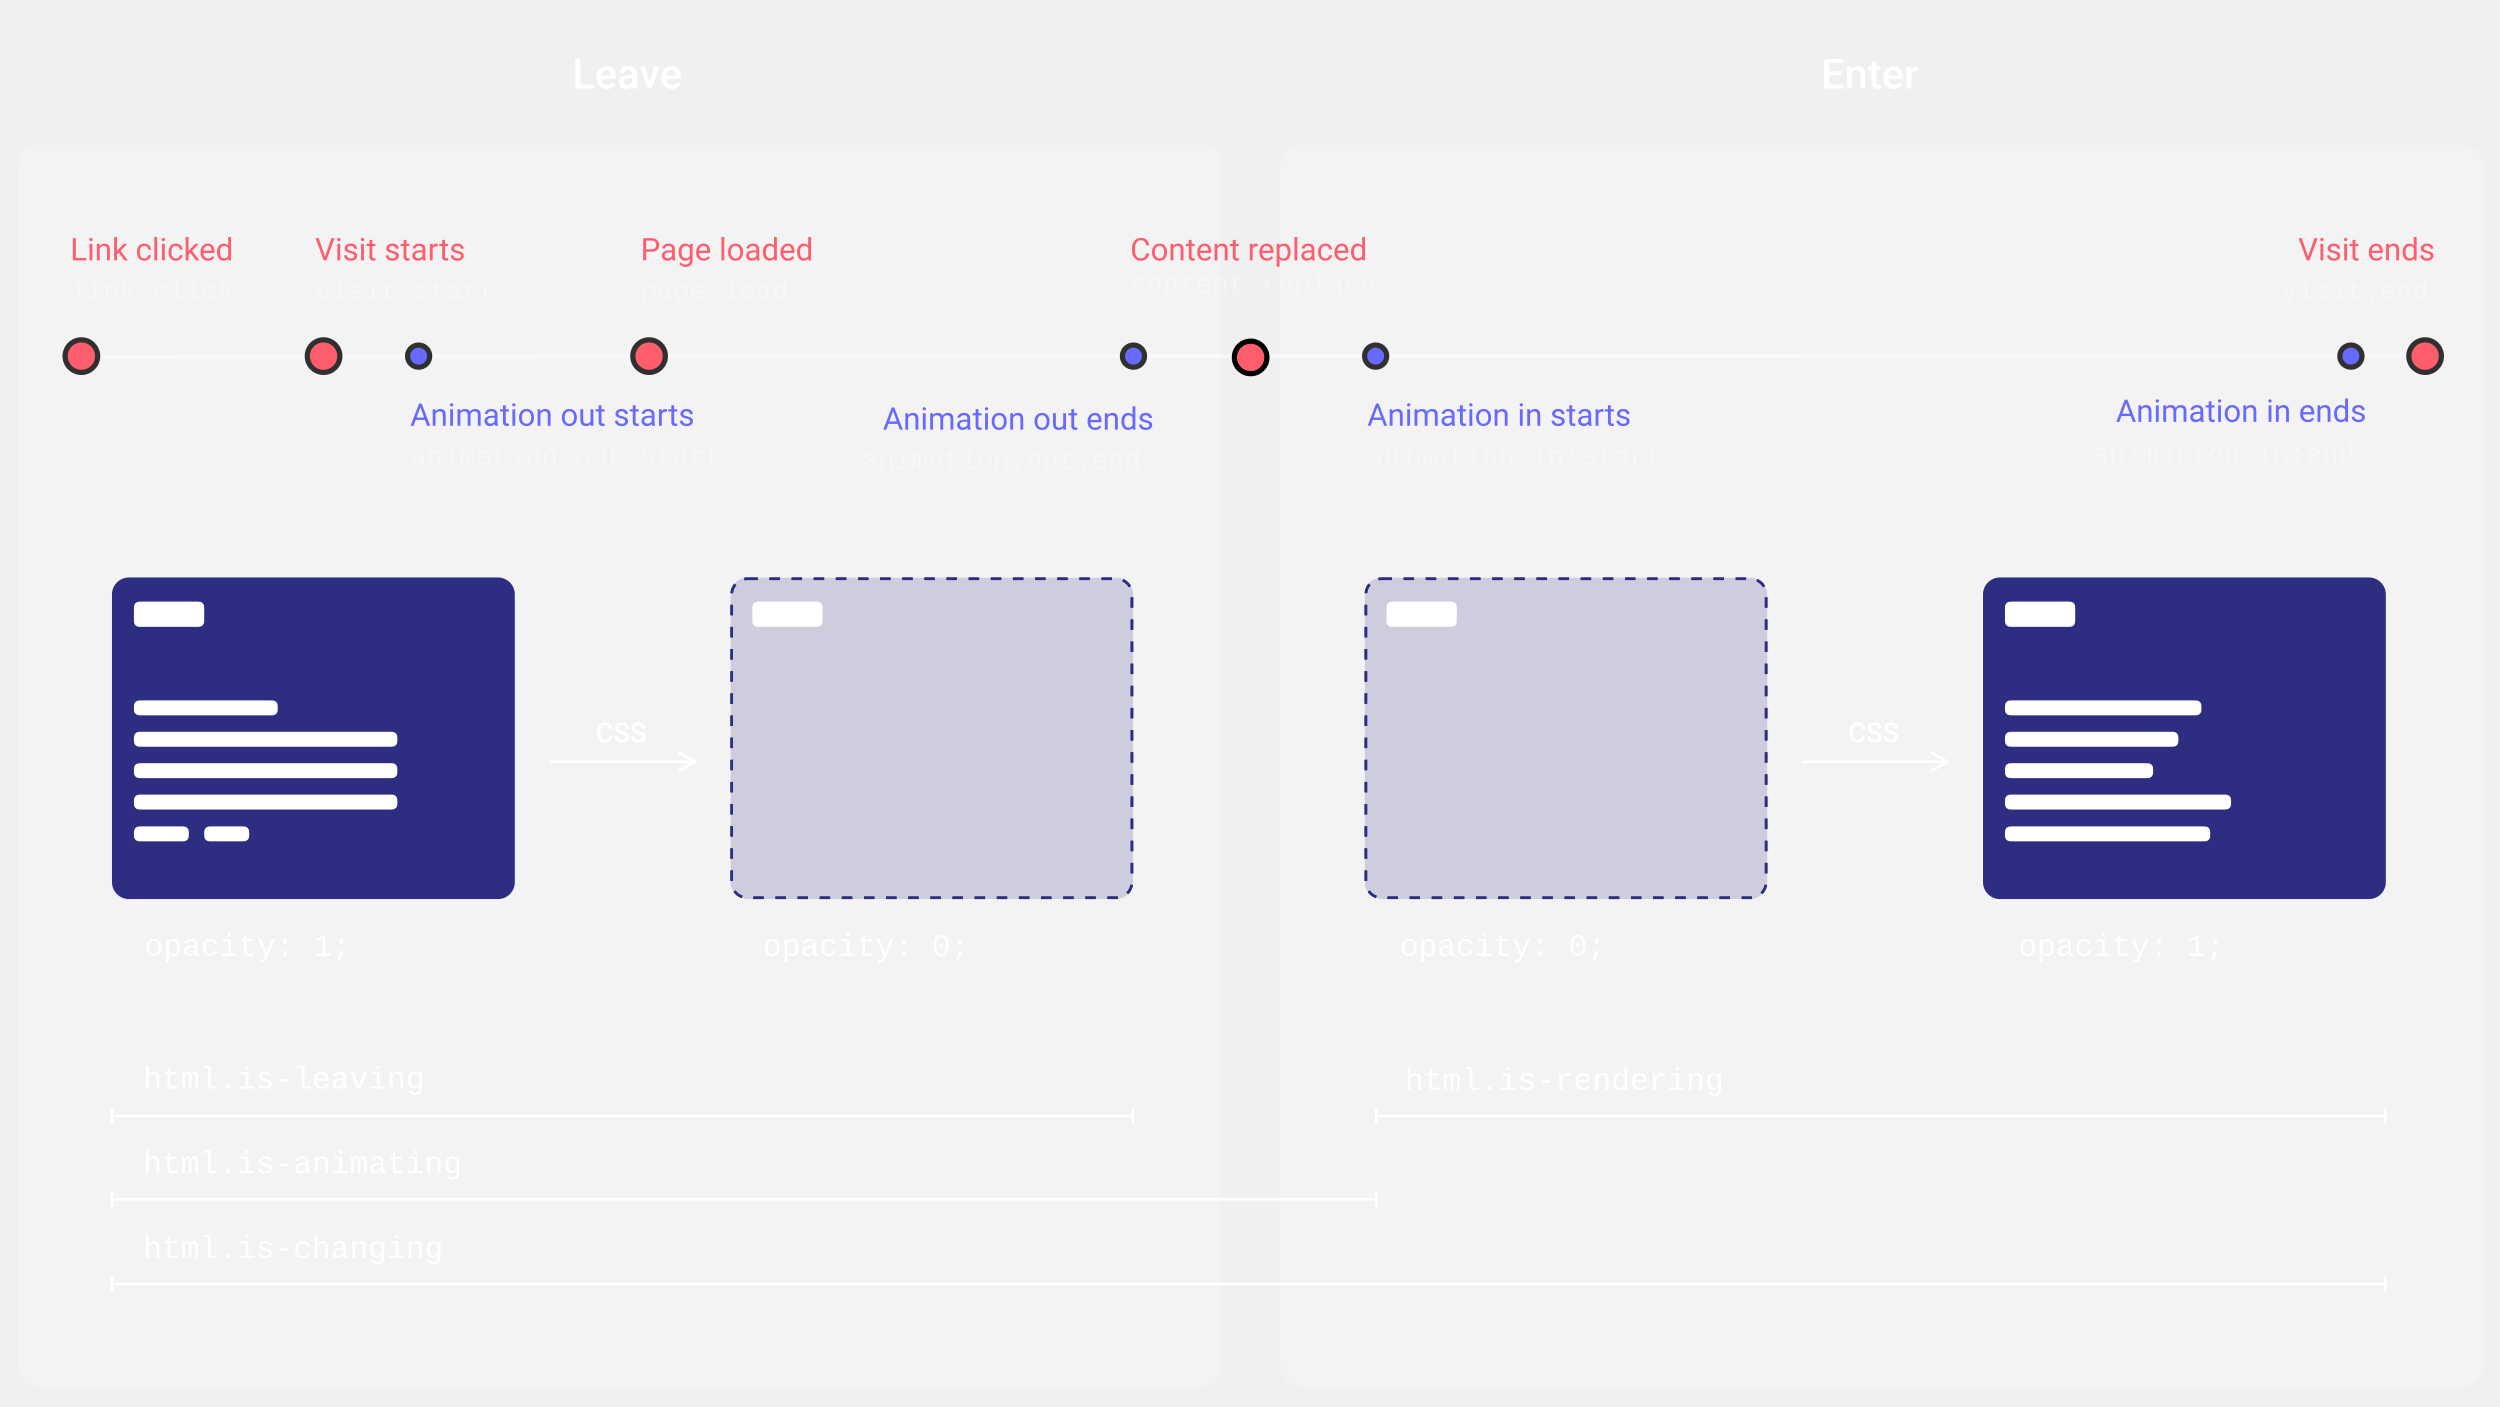
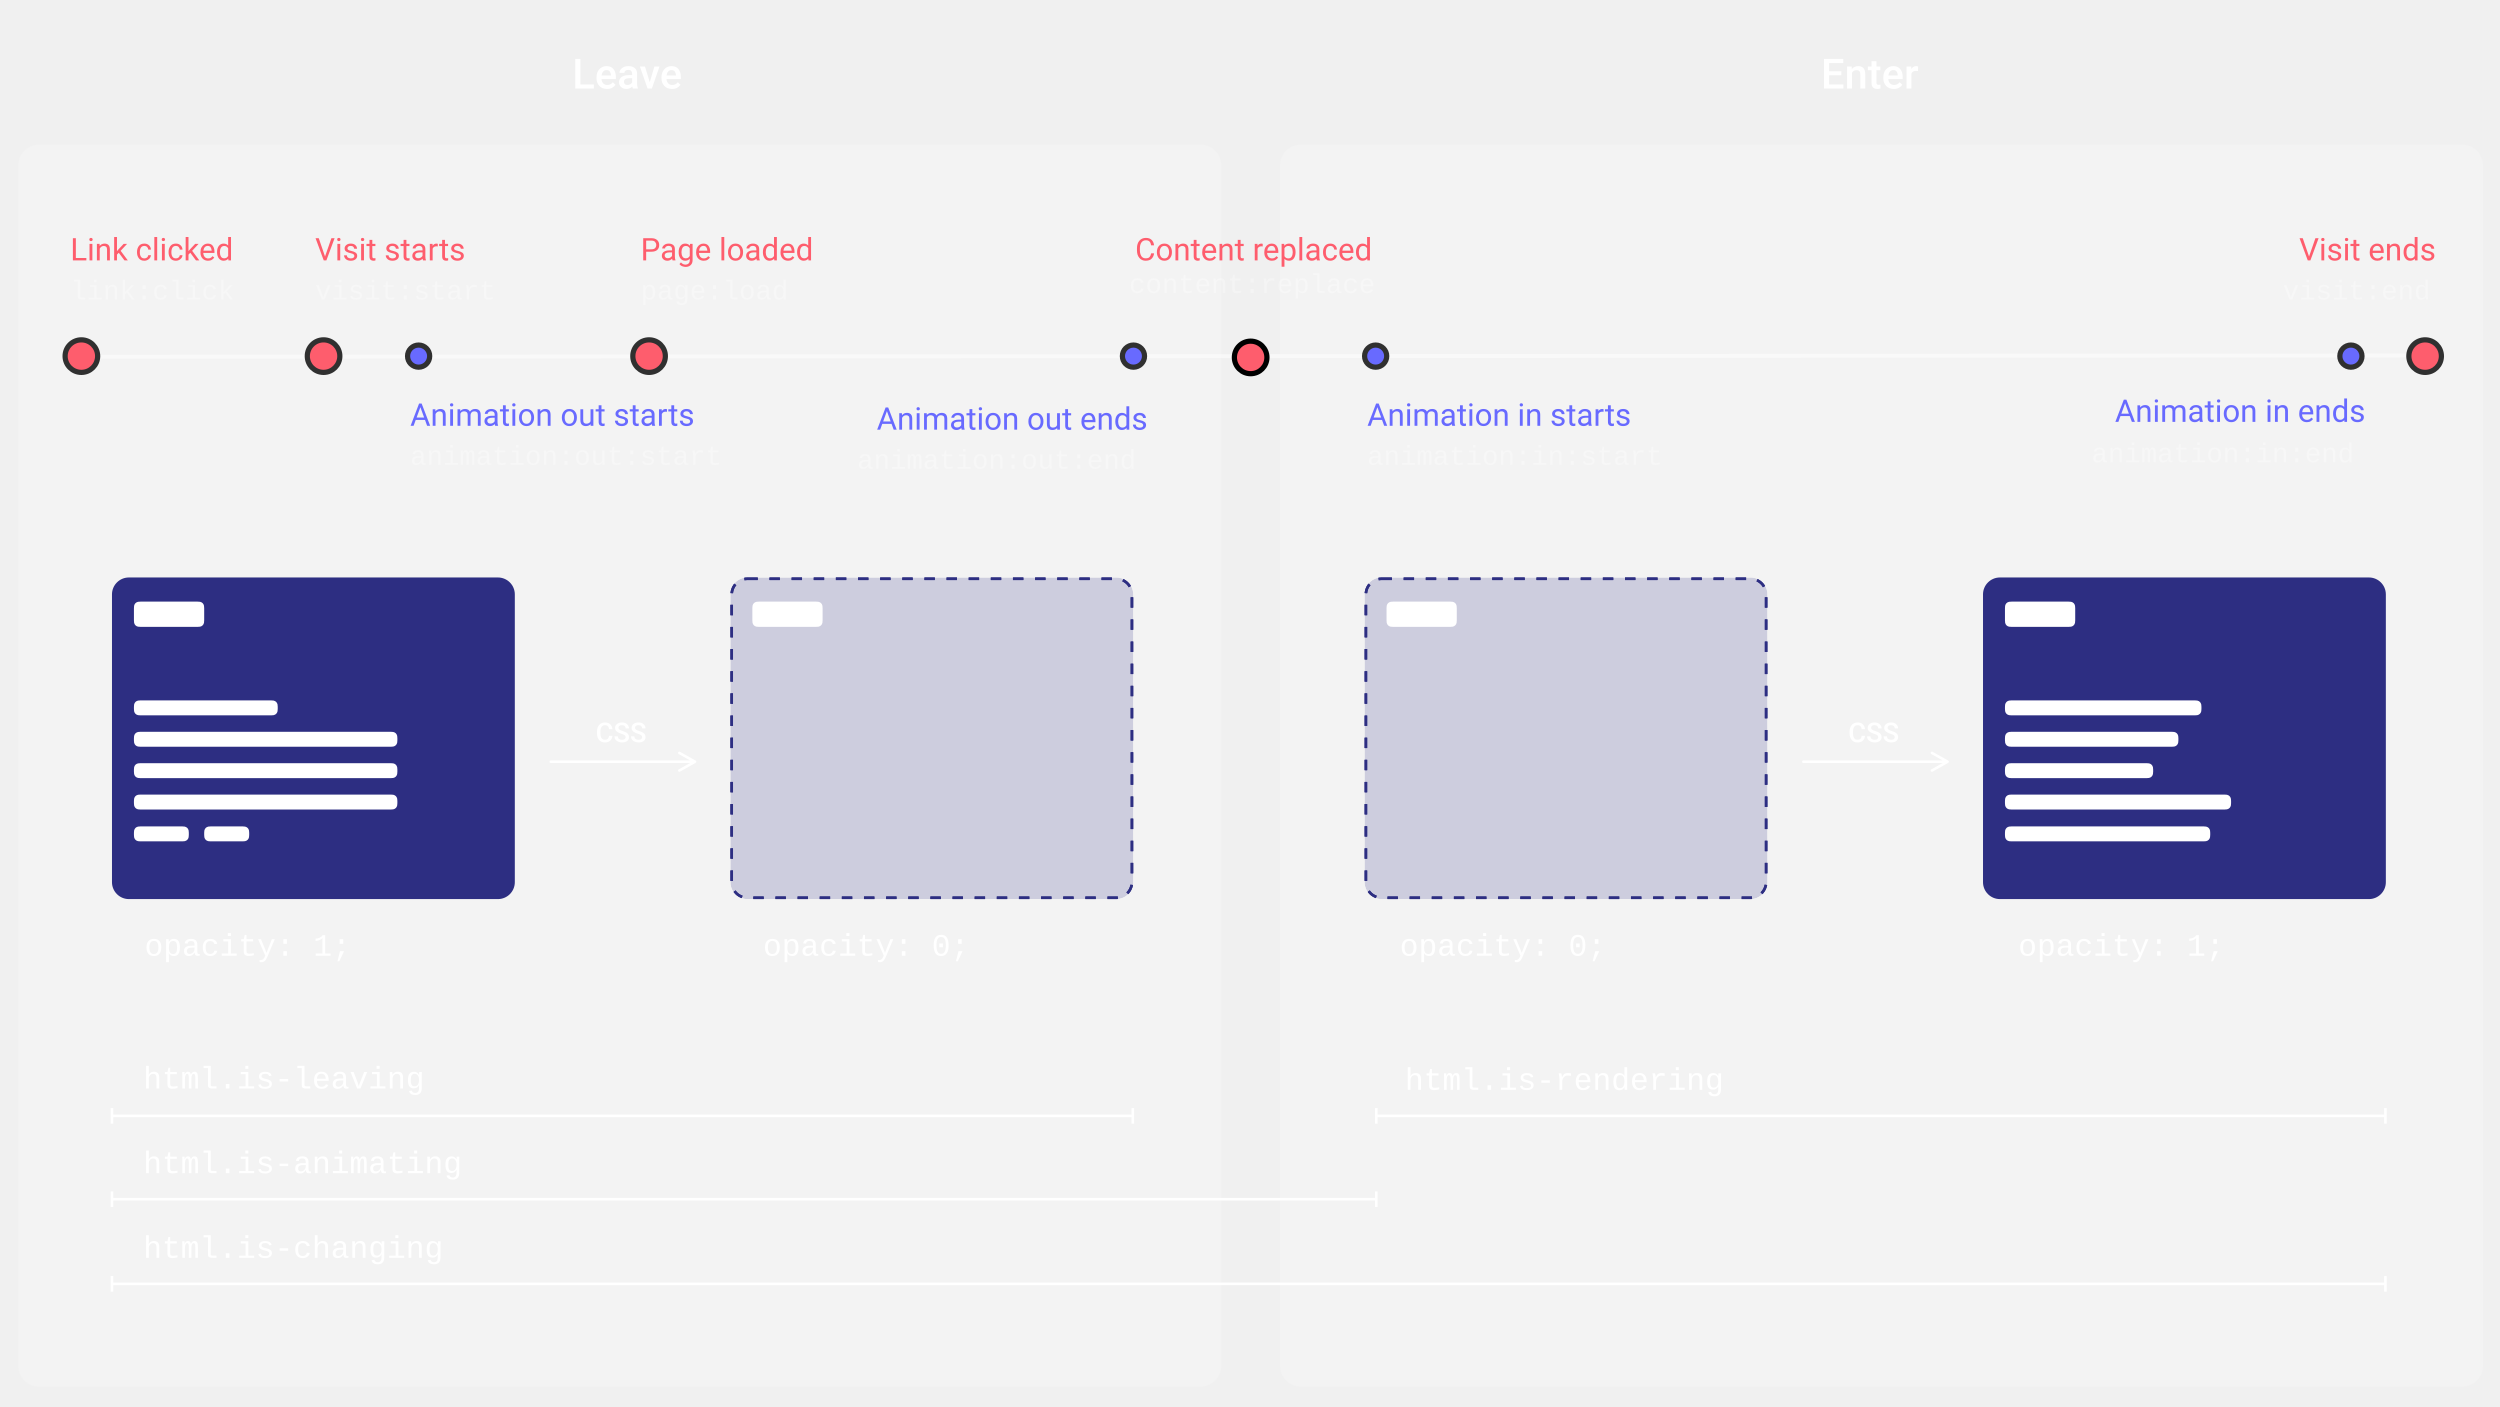
<svg xmlns="http://www.w3.org/2000/svg" xmlns:xlink="http://www.w3.org/1999/xlink" width="1920px" height="1080px" viewBox="0 0 1920 1080" version="1.1">
  <defs>
    <rect id="path-1" x="0" y="0" width="309.382" height="247" rx="13" />
    <mask id="mask-2" maskContentUnits="userSpaceOnUse" maskUnits="objectBoundingBox" x="0" y="0" width="309.382" height="247" fill="white">
      <use xlink:href="#path-1" />
    </mask>
    <rect id="path-3" x="0" y="0" width="309.382" height="247" rx="13" />
    <mask id="mask-4" maskContentUnits="userSpaceOnUse" maskUnits="objectBoundingBox" x="0" y="0" width="309.382" height="247" fill="white">
      <use xlink:href="#path-3" />
    </mask>
    <rect id="path-5" x="0" y="0" width="309.382" height="247" rx="13" />
    <mask id="mask-6" maskContentUnits="userSpaceOnUse" maskUnits="objectBoundingBox" x="0" y="0" width="309.382" height="247" fill="white">
      <use xlink:href="#path-5" />
    </mask>
    <rect id="path-7" x="0" y="0" width="309.382" height="247" rx="13" />
    <mask id="mask-8" maskContentUnits="userSpaceOnUse" maskUnits="objectBoundingBox" x="0" y="0" width="309.382" height="247" fill="white">
      <use xlink:href="#path-7" />
    </mask>
  </defs>
-   <g id="lifecycle-v3-dark" stroke="none" stroke-width="1" fill="none" fill-rule="evenodd">
+   <g id="lifecycle-v4-dark" stroke="none" stroke-width="1" fill="none" fill-rule="evenodd">
    <rect id="Background" fill-opacity="0.17" fill="#FFFFFF" x="983" y="111" width="924" height="954" rx="16" />
    <rect id="Background-Copy" fill-opacity="0.17" fill="#FFFFFF" x="14" y="111" width="924" height="954" rx="16" />
    <text id="Leave" font-family="system-ui, -apple-system, BlinkMacSystemFont, 'Segoe UI', 'Roboto', 'Oxygen', 'Ubuntu', 'Cantarell', 'Fira Sans', 'Droid Sans', 'Helvetica Neue', Arial, sans-serif" font-size="32" font-weight="500" fill="#FFFFFF">
      <tspan x="439.476" y="68">Leave</tspan>
    </text>
    <g id="Group" transform="translate(50, 177)">
      <text id="visit:start" font-family="ui-monospace, Menlo, Monaco, 'Cascadia Mono', 'Segoe UI Mono', 'Roboto Mono', 'Oxygen Mono', 'Ubuntu Monospace', 'Source Code Pro', 'Fira Mono', 'Droid Sans Mono', 'Courier New', monospace" font-size="21" font-weight="400" fill="#FFFFFF" fill-opacity="0.3">
        <tspan x="192" y="53">visit:start</tspan>
      </text>
      <text id="page:load" font-family="ui-monospace, Menlo, Monaco, 'Cascadia Mono', 'Segoe UI Mono', 'Roboto Mono', 'Oxygen Mono', 'Ubuntu Monospace', 'Source Code Pro', 'Fira Mono', 'Droid Sans Mono', 'Courier New', monospace" font-size="21" font-weight="400" fill="#FFFFFF" fill-opacity="0.3">
        <tspan x="442" y="53">page:load</tspan>
      </text>
      <text id="visit:end" font-family="ui-monospace, Menlo, Monaco, 'Cascadia Mono', 'Segoe UI Mono', 'Roboto Mono', 'Oxygen Mono', 'Ubuntu Monospace', 'Source Code Pro', 'Fira Mono', 'Droid Sans Mono', 'Courier New', monospace" font-size="21" font-weight="400" fill="#FFFFFF" fill-opacity="0.3">
-         <tspan x="1702" y="53">visit:end</tspan>
+         <tspan x="1703.167" y="53">visit:end</tspan>
      </text>
      <text id="animation:out:start" fill-rule="nonzero" font-family="ui-monospace, Menlo, Monaco, 'Cascadia Mono', 'Segoe UI Mono', 'Roboto Mono', 'Oxygen Mono', 'Ubuntu Monospace', 'Source Code Pro', 'Fira Mono', 'Droid Sans Mono', 'Courier New', monospace" font-size="21" font-weight="400" fill="#FFFFFF" fill-opacity="0.3">
        <tspan x="265" y="180">animation:out:start</tspan>
      </text>
      <text id="animation:in:start" fill-rule="nonzero" font-family="ui-monospace, Menlo, Monaco, 'Cascadia Mono', 'Segoe UI Mono', 'Roboto Mono', 'Oxygen Mono', 'Ubuntu Monospace', 'Source Code Pro', 'Fira Mono', 'Droid Sans Mono', 'Courier New', monospace" font-size="21" font-weight="400" fill="#FFFFFF" fill-opacity="0.3">
        <tspan x="1000" y="180">animation:in:start</tspan>
      </text>
      <text id="animation:out:end" fill-rule="nonzero" font-family="ui-monospace, Menlo, Monaco, 'Cascadia Mono', 'Segoe UI Mono', 'Roboto Mono', 'Oxygen Mono', 'Ubuntu Monospace', 'Source Code Pro', 'Fira Mono', 'Droid Sans Mono', 'Courier New', monospace" font-size="21" font-weight="400" fill="#FFFFFF" fill-opacity="0.3">
-         <tspan x="612" y="183">animation:out:end</tspan>
+         <tspan x="608.315" y="183">animation:out:end</tspan>
      </text>
      <text id="animation:in:end" fill-rule="nonzero" font-family="ui-monospace, Menlo, Monaco, 'Cascadia Mono', 'Segoe UI Mono', 'Roboto Mono', 'Oxygen Mono', 'Ubuntu Monospace', 'Source Code Pro', 'Fira Mono', 'Droid Sans Mono', 'Courier New', monospace" font-size="21" font-weight="400" fill="#FFFFFF" fill-opacity="0.3">
-         <tspan x="1557" y="178">animation:in:end</tspan>
+         <tspan x="1556.297" y="178">animation:in:end</tspan>
      </text>
      <text id="link:click" font-family="ui-monospace, Menlo, Monaco, 'Cascadia Mono', 'Segoe UI Mono', 'Roboto Mono', 'Oxygen Mono', 'Ubuntu Monospace', 'Source Code Pro', 'Fira Mono', 'Droid Sans Mono', 'Courier New', monospace" font-size="21" font-weight="400" fill="#FFFFFF" fill-opacity="0.3">
        <tspan x="4" y="53">link:click</tspan>
      </text>
      <text id="content:replace" font-family="ui-monospace, Menlo, Monaco, 'Cascadia Mono', 'Segoe UI Mono', 'Roboto Mono', 'Oxygen Mono', 'Ubuntu Monospace', 'Source Code Pro', 'Fira Mono', 'Droid Sans Mono', 'Courier New', monospace" font-size="21" font-weight="400" fill="#FFFFFF" fill-opacity="0.3">
-         <tspan x="818" y="48">content:replace</tspan>
+         <tspan x="817.139" y="48">content:replace</tspan>
      </text>
      <text id="Content-replaced" font-family="system-ui, -apple-system, BlinkMacSystemFont, 'Segoe UI', 'Roboto', 'Oxygen', 'Ubuntu', 'Cantarell', 'Fira Sans', 'Droid Sans', 'Helvetica Neue', Arial, sans-serif" font-size="24" font-weight="400" fill="#FE5D6D">
-         <tspan x="818" y="23">Content replaced</tspan>
+         <tspan x="821.788" y="23">Content replaced</tspan>
      </text>
      <text id="Link-clicked" font-family="system-ui, -apple-system, BlinkMacSystemFont, 'Segoe UI', 'Roboto', 'Oxygen', 'Ubuntu', 'Cantarell', 'Fira Sans', 'Droid Sans', 'Helvetica Neue', Arial, sans-serif" font-size="24" font-weight="400" fill="#FE5D6D">
        <tspan x="4" y="23">Link clicked</tspan>
      </text>
      <text id="Visit-starts" font-family="system-ui, -apple-system, BlinkMacSystemFont, 'Segoe UI', 'Roboto', 'Oxygen', 'Ubuntu', 'Cantarell', 'Fira Sans', 'Droid Sans', 'Helvetica Neue', Arial, sans-serif" font-size="24" font-weight="400" fill="#FE5D6D">
        <tspan x="192" y="23">Visit starts</tspan>
      </text>
      <text id="Page-loaded" font-family="system-ui, -apple-system, BlinkMacSystemFont, 'Segoe UI', 'Roboto', 'Oxygen', 'Ubuntu', 'Cantarell', 'Fira Sans', 'Droid Sans', 'Helvetica Neue', Arial, sans-serif" font-size="24" font-weight="400" fill="#FE5D6D">
        <tspan x="442" y="23">Page loaded</tspan>
      </text>
      <text id="Visit-ends" font-family="system-ui, -apple-system, BlinkMacSystemFont, 'Segoe UI', 'Roboto', 'Oxygen', 'Ubuntu', 'Cantarell', 'Fira Sans', 'Droid Sans', 'Helvetica Neue', Arial, sans-serif" font-size="24" font-weight="400" fill="#FE5D6D">
-         <tspan x="1715" y="23">Visit ends</tspan>
+         <tspan x="1715.719" y="23">Visit ends</tspan>
      </text>
      <text id="Animation-out-starts" font-family="system-ui, -apple-system, BlinkMacSystemFont, 'Segoe UI', 'Roboto', 'Oxygen', 'Ubuntu', 'Cantarell', 'Fira Sans', 'Droid Sans', 'Helvetica Neue', Arial, sans-serif" font-size="24" font-weight="400" fill="#686AFF">
        <tspan x="265" y="150">Animation out starts</tspan>
      </text>
      <text id="Animation-in-starts" font-family="system-ui, -apple-system, BlinkMacSystemFont, 'Segoe UI', 'Roboto', 'Oxygen', 'Ubuntu', 'Cantarell', 'Fira Sans', 'Droid Sans', 'Helvetica Neue', Arial, sans-serif" font-size="24" font-weight="400" fill="#686AFF">
        <tspan x="1000" y="150">Animation in starts</tspan>
      </text>
      <text id="Animation-out-ends" font-family="system-ui, -apple-system, BlinkMacSystemFont, 'Segoe UI', 'Roboto', 'Oxygen', 'Ubuntu', 'Cantarell', 'Fira Sans', 'Droid Sans', 'Helvetica Neue', Arial, sans-serif" font-size="24" font-weight="400" fill="#686AFF">
-         <tspan x="628" y="153">Animation out ends</tspan>
+         <tspan x="623.303" y="153">Animation out ends</tspan>
      </text>
      <text id="Animation-in-ends" font-family="system-ui, -apple-system, BlinkMacSystemFont, 'Segoe UI', 'Roboto', 'Oxygen', 'Ubuntu', 'Cantarell', 'Fira Sans', 'Droid Sans', 'Helvetica Neue', Arial, sans-serif" font-size="24" font-weight="400" fill="#686AFF">
-         <tspan x="1575" y="147">Animation in ends</tspan>
+         <tspan x="1574.252" y="147">Animation in ends</tspan>
      </text>
      <line x1="12" y1="97" x2="1809" y2="96" id="Line-3" stroke-opacity="0.5" stroke="#FFFFFF" stroke-width="3" />
      <circle id="Oval" stroke="#303030" stroke-width="4" fill="#FE5D6D" cx="12.5" cy="96.5" r="12.5" />
      <circle id="Oval-Copy-2" stroke="#303030" stroke-width="4" fill="#FE5D6D" cx="198.5" cy="96.5" r="12.5" />
      <circle id="Oval-Copy-8" stroke="#303030" stroke-width="4" fill="#FE5D6D" cx="448.5" cy="96.5" r="12.5" />
      <circle id="Oval-Copy-4" stroke="#303030" stroke-width="4" fill="#686AFF" cx="271.5" cy="96.5" r="8.5" />
      <circle id="Oval-Copy-6" stroke="#303030" stroke-width="4" fill="#686AFF" cx="1006.5" cy="96.5" r="8.5" />
      <circle id="Oval-Copy-5" stroke="#303030" stroke-width="4" fill="#686AFF" cx="820.5" cy="96.5" r="8.5" />
      <circle id="Oval-Copy-7" stroke="#303030" stroke-width="4" fill="#686AFF" cx="1755.5" cy="96.5" r="8.5" />
      <circle id="Oval-Copy-3" stroke="#303030" stroke-width="4" fill="#FE5D6D" cx="1812.5" cy="96.5" r="12.5" />
      <circle id="Oval-Copy" stroke="#000000" stroke-width="4" fill="#FE5D6D" cx="910.5" cy="97.5" r="12.5" />
    </g>
    <g id="Group-3" transform="translate(86, 813)" fill="#FFFFFF">
      <text id="html.is-changing" font-family="ui-monospace, Menlo, Monaco, 'Cascadia Mono', 'Segoe UI Mono', 'Roboto Mono', 'Oxygen Mono', 'Ubuntu Monospace', 'Source Code Pro', 'Fira Mono', 'Droid Sans Mono', 'Courier New', monospace" font-size="24" font-weight="400">
        <tspan x="24" y="153">html.is-changing</tspan>
      </text>
      <text id="html.is-animating" font-family="ui-monospace, Menlo, Monaco, 'Cascadia Mono', 'Segoe UI Mono', 'Roboto Mono', 'Oxygen Mono', 'Ubuntu Monospace', 'Source Code Pro', 'Fira Mono', 'Droid Sans Mono', 'Courier New', monospace" font-size="24" font-weight="400">
        <tspan x="24" y="88">html.is-animating</tspan>
      </text>
      <text id="html.is-leaving" font-family="ui-monospace, Menlo, Monaco, 'Cascadia Mono', 'Segoe UI Mono', 'Roboto Mono', 'Oxygen Mono', 'Ubuntu Monospace', 'Source Code Pro', 'Fira Mono', 'Droid Sans Mono', 'Courier New', monospace" font-size="24" font-weight="400">
        <tspan x="24" y="23">html.is-leaving</tspan>
      </text>
      <path id="Line" d="M1,38 L1,43 L783,43 L783,38 L785,38 L785,50 L783,50 L783,45 L1,45 L1,50 L-1,50 L-1,38 L1,38 Z" fill-rule="nonzero" />
      <path id="Line-Copy-3" d="M972,38 L972,43 L1745,43 L1745,38 L1747,38 L1747,50 L1745,50 L1745,45 L972,45 L972,50 L970,50 L970,38 L972,38 Z" fill-rule="nonzero" />
      <path id="Line-Copy" d="M1,102 L1,107 L970,107 L970,102 L972,102 L972,114 L970,114 L970,109 L1,109 L1,114 L-1,114 L-1,102 L1,102 Z" fill-rule="nonzero" />
      <path id="Line-Copy-2" d="M1,167 L1,172 L1745,172 L1745,167 L1747,167 L1747,179 L1745,179 L1745,174 L1,174 L1,179 L-1,179 L-1,167 L1,167 Z" fill-rule="nonzero" />
      <text id="html.is-rendering" font-family="ui-monospace, Menlo, Monaco, 'Cascadia Mono', 'Segoe UI Mono', 'Roboto Mono', 'Oxygen Mono', 'Ubuntu Monospace', 'Source Code Pro', 'Fira Mono', 'Droid Sans Mono', 'Courier New', monospace" font-size="24" font-weight="400">
        <tspan x="993" y="24">html.is-rendering</tspan>
      </text>
    </g>
    <g id="Group-2" transform="translate(86, 443.5)">
      <text id="opacity:-1;" font-family="ui-monospace, Menlo, Monaco, 'Cascadia Mono', 'Segoe UI Mono', 'Roboto Mono', 'Oxygen Mono', 'Ubuntu Monospace', 'Source Code Pro', 'Fira Mono', 'Droid Sans Mono', 'Courier New', monospace" font-size="24" font-weight="400" fill="#FFFFFF">
        <tspan x="25" y="290.5">opacity: 1;</tspan>
      </text>
      <g id="Group-4-Copy" transform="translate(1271, 106.5)" fill="#FFFFFF">
        <text id="CSS" font-family="system-ui, -apple-system, BlinkMacSystemFont, 'Segoe UI', 'Roboto', 'Oxygen', 'Ubuntu', 'Cantarell', 'Fira Sans', 'Droid Sans', 'Helvetica Neue', Arial, sans-serif" font-size="21" font-weight="500">
          <tspan x="62.439" y="20">CSS</tspan>
        </text>
        <path id="Line-2-Copy" d="M127.135,27.327 L127.24,27.378 L139.24,34.128 C139.882,34.489 139.918,35.382 139.347,35.803 L139.24,35.872 L127.24,42.622 C126.759,42.892 126.149,42.722 125.878,42.24 C125.627,41.793 125.756,41.236 126.161,40.941 L126.26,40.878 L134.932,36 L28,36 C27.448,36 27,35.552 27,35 C27,34.487 27.386,34.064 27.883,34.007 L28,34 L134.932,34 L126.26,29.122 C125.813,28.87 125.634,28.326 125.827,27.865 L125.878,27.76 C126.13,27.313 126.674,27.134 127.135,27.327 Z" fill-rule="nonzero" />
      </g>
      <g id="Group-4-Copy-2" transform="translate(309, 106.5)" fill="#FFFFFF">
        <text id="CSS" font-family="system-ui, -apple-system, BlinkMacSystemFont, 'Segoe UI', 'Roboto', 'Oxygen', 'Ubuntu', 'Cantarell', 'Fira Sans', 'Droid Sans', 'Helvetica Neue', Arial, sans-serif" font-size="21" font-weight="500">
          <tspan x="62.439" y="20">CSS</tspan>
        </text>
        <path id="Line-2-Copy" d="M127.135,27.327 L127.24,27.378 L139.24,34.128 C139.882,34.489 139.918,35.382 139.347,35.803 L139.24,35.872 L127.24,42.622 C126.759,42.892 126.149,42.722 125.878,42.24 C125.627,41.793 125.756,41.236 126.161,40.941 L126.26,40.878 L134.932,36 L28,36 C27.448,36 27,35.552 27,35 C27,34.487 27.386,34.064 27.883,34.007 L28,34 L134.932,34 L126.26,29.122 C125.813,28.87 125.634,28.326 125.827,27.865 L125.878,27.76 C126.13,27.313 126.674,27.134 127.135,27.327 Z" fill-rule="nonzero" />
      </g>
      <text id="opacity:-0;" font-family="ui-monospace, Menlo, Monaco, 'Cascadia Mono', 'Segoe UI Mono', 'Roboto Mono', 'Oxygen Mono', 'Ubuntu Monospace', 'Source Code Pro', 'Fira Mono', 'Droid Sans Mono', 'Courier New', monospace" font-size="24" font-weight="400" fill="#FFFFFF">
        <tspan x="989" y="290.5">opacity: 0;</tspan>
      </text>
      <text id="opacity:-0;" font-family="ui-monospace, Menlo, Monaco, 'Cascadia Mono', 'Segoe UI Mono', 'Roboto Mono', 'Oxygen Mono', 'Ubuntu Monospace', 'Source Code Pro', 'Fira Mono', 'Droid Sans Mono', 'Courier New', monospace" font-size="24" font-weight="400" fill="#FFFFFF">
        <tspan x="500" y="290.5">opacity: 0;</tspan>
      </text>
      <text id="opacity:-1;" font-family="ui-monospace, Menlo, Monaco, 'Cascadia Mono', 'Segoe UI Mono', 'Roboto Mono', 'Oxygen Mono', 'Ubuntu Monospace', 'Source Code Pro', 'Fira Mono', 'Droid Sans Mono', 'Courier New', monospace" font-size="24" font-weight="400" fill="#FFFFFF">
        <tspan x="1464" y="290.5">opacity: 1;</tspan>
      </text>
      <g id="previous-visible">
        <rect id="Rectangle" fill="#2D2E82" x="0" y="0" width="309.382" height="247" rx="13" />
        <path d="M21.988,18.546 L65.685,18.546 C67.468,18.546 68.114,18.732 68.766,19.08 C69.418,19.429 69.929,19.941 70.278,20.592 C70.627,21.244 70.812,21.891 70.812,23.674 L70.812,32.807 C70.812,34.59 70.627,35.237 70.278,35.889 C69.929,36.541 69.418,37.052 68.766,37.401 C68.114,37.75 67.468,37.935 65.685,37.935 L21.988,37.935 C20.205,37.935 19.558,37.75 18.906,37.401 C18.255,37.052 17.743,36.541 17.394,35.889 C17.046,35.237 16.86,34.59 16.86,32.807 L16.86,23.674 C16.86,21.891 17.046,21.244 17.394,20.592 C17.743,19.941 18.255,19.429 18.906,19.08 C19.558,18.732 20.205,18.546 21.988,18.546 Z" id="Rectangle" fill="#FFFFFF" />
        <path d="M21.775,166.746 L214.266,166.746 C215.794,166.746 216.483,166.932 217.135,167.28 C217.786,167.629 218.298,168.141 218.647,168.792 C218.995,169.444 219.181,170.133 219.181,171.661 L219.181,173.296 C219.181,174.824 218.995,175.513 218.647,176.165 C218.298,176.816 217.786,177.328 217.135,177.677 C216.483,178.025 215.794,178.211 214.266,178.211 L21.775,178.211 C20.247,178.211 19.558,178.025 18.906,177.677 C18.255,177.328 17.743,176.816 17.394,176.165 C17.046,175.513 16.86,174.824 16.86,173.296 L16.86,171.661 C16.86,170.133 17.046,169.444 17.394,168.792 C17.743,168.141 18.255,167.629 18.906,167.28 C19.558,166.932 20.247,166.746 21.775,166.746 Z" id="Rectangle-Copy-4" fill="#FFFFFF" />
        <path d="M21.775,142.636 L214.266,142.636 C215.794,142.636 216.483,142.822 217.135,143.17 C217.786,143.519 218.298,144.031 218.647,144.682 C218.995,145.334 219.181,146.023 219.181,147.551 L219.181,149.186 C219.181,150.714 218.995,151.403 218.647,152.055 C218.298,152.707 217.786,153.218 217.135,153.567 C216.483,153.915 215.794,154.101 214.266,154.101 L21.775,154.101 C20.247,154.101 19.558,153.915 18.906,153.567 C18.255,153.218 17.743,152.707 17.394,152.055 C17.046,151.403 16.86,150.714 16.86,149.186 L16.86,147.551 C16.86,146.023 17.046,145.334 17.394,144.682 C17.743,144.031 18.255,143.519 18.906,143.17 C19.558,142.822 20.247,142.636 21.775,142.636 Z" id="Rectangle-Copy-3" fill="#FFFFFF" />
        <path d="M21.775,118.526 L214.266,118.526 C215.794,118.526 216.483,118.712 217.135,119.061 C217.786,119.409 218.298,119.921 218.647,120.573 C218.995,121.224 219.181,121.914 219.181,123.441 L219.181,125.076 C219.181,126.604 218.995,127.293 218.647,127.945 C218.298,128.597 217.786,129.108 217.135,129.457 C216.483,129.805 215.794,129.991 214.266,129.991 L21.775,129.991 C20.247,129.991 19.558,129.805 18.906,129.457 C18.255,129.108 17.743,128.597 17.394,127.945 C17.046,127.293 16.86,126.604 16.86,125.076 L16.86,123.441 C16.86,121.914 17.046,121.224 17.394,120.573 C17.743,119.921 18.255,119.409 18.906,119.061 C19.558,118.712 20.247,118.526 21.775,118.526 Z" id="Rectangle-Copy-2" fill="#FFFFFF" />
        <path d="M21.775,94.416 L122.379,94.416 C123.906,94.416 124.595,94.602 125.247,94.951 C125.899,95.299 126.411,95.811 126.759,96.463 C127.108,97.115 127.294,97.804 127.294,99.331 L127.294,100.966 C127.294,102.494 127.108,103.183 126.759,103.835 C126.411,104.487 125.899,104.998 125.247,105.347 C124.595,105.696 123.906,105.881 122.379,105.881 L21.775,105.881 C20.247,105.881 19.558,105.696 18.906,105.347 C18.255,104.998 17.743,104.487 17.394,103.835 C17.046,103.183 16.86,102.494 16.86,100.966 L16.86,99.331 C16.86,97.804 17.046,97.115 17.394,96.463 C17.743,95.811 18.255,95.299 18.906,94.951 C19.558,94.602 20.247,94.416 21.775,94.416 Z" id="Rectangle-Copy" fill="#FFFFFF" />
        <path d="M21.775,191.193 L54.095,191.193 C55.623,191.193 56.312,191.379 56.964,191.727 C57.616,192.076 58.127,192.588 58.476,193.239 C58.825,193.891 59.01,194.58 59.01,196.108 L59.01,197.743 C59.01,199.271 58.825,199.96 58.476,200.612 C58.127,201.264 57.616,201.775 56.964,202.124 C56.312,202.472 55.623,202.658 54.095,202.658 L21.775,202.658 C20.247,202.658 19.558,202.472 18.906,202.124 C18.255,201.775 17.743,201.264 17.394,200.612 C17.046,199.96 16.86,199.271 16.86,197.743 L16.86,196.108 C16.86,194.58 17.046,193.891 17.394,193.239 C17.743,192.588 18.255,192.076 18.906,191.727 C19.558,191.379 20.247,191.193 21.775,191.193 Z" id="Rectangle-Copy-5" fill="#FFFFFF" />
        <path d="M75.727,191.193 L100.46,191.193 C101.988,191.193 102.677,191.379 103.329,191.727 C103.981,192.076 104.493,192.588 104.841,193.239 C105.19,193.891 105.375,194.58 105.375,196.108 L105.375,197.743 C105.375,199.271 105.19,199.96 104.841,200.612 C104.493,201.264 103.981,201.775 103.329,202.124 C102.677,202.472 101.988,202.658 100.46,202.658 L75.727,202.658 C74.2,202.658 73.51,202.472 72.859,202.124 C72.207,201.775 71.695,201.264 71.347,200.612 C70.998,199.96 70.812,199.271 70.812,197.743 L70.812,196.108 C70.812,194.58 70.998,193.891 71.347,193.239 C71.695,192.588 72.207,192.076 72.859,191.727 C73.51,191.379 74.2,191.193 75.727,191.193 Z" id="Rectangle-Copy-6" fill="#FFFFFF" />
      </g>
      <g id="previous-visible-copy" transform="translate(962, 0)">
        <use id="Rectangle" stroke="#2D2E82" mask="url(#mask-2)" stroke-width="4" fill-opacity="0.15" fill="#FFFFFF" stroke-dasharray="8,9" xlink:href="#path-1" />
        <use id="Rectangle" stroke="#2D2E82" mask="url(#mask-4)" stroke-width="4" fill-opacity="0.2" fill="#2D2E82" stroke-dasharray="8,9" xlink:href="#path-3" />
        <path d="M21.988,18.546 L65.685,18.546 C67.468,18.546 68.114,18.732 68.766,19.08 C69.418,19.429 69.929,19.941 70.278,20.592 C70.627,21.244 70.812,21.891 70.812,23.674 L70.812,32.807 C70.812,34.59 70.627,35.237 70.278,35.889 C69.929,36.541 69.418,37.052 68.766,37.401 C68.114,37.75 67.468,37.935 65.685,37.935 L21.988,37.935 C20.205,37.935 19.558,37.75 18.906,37.401 C18.255,37.052 17.743,36.541 17.394,35.889 C17.046,35.237 16.86,34.59 16.86,32.807 L16.86,23.674 C16.86,21.891 17.046,21.244 17.394,20.592 C17.743,19.941 18.255,19.429 18.906,19.08 C19.558,18.732 20.205,18.546 21.988,18.546 Z" id="Rectangle" fill="#FFFFFF" />
      </g>
      <g id="previous-visible" transform="translate(474.9502, 0)">
        <use id="Rectangle" stroke="#2D2E82" mask="url(#mask-6)" stroke-width="4" fill-opacity="0.15" fill="#FFFFFF" stroke-dasharray="8,9" xlink:href="#path-5" />
        <use id="Rectangle" stroke="#2D2E82" mask="url(#mask-8)" stroke-width="4" fill-opacity="0.2" fill="#2D2E82" stroke-dasharray="8,9" xlink:href="#path-7" />
        <path d="M21.988,18.546 L65.685,18.546 C67.468,18.546 68.114,18.732 68.766,19.08 C69.418,19.429 69.929,19.941 70.278,20.592 C70.627,21.244 70.812,21.891 70.812,23.674 L70.812,32.807 C70.812,34.59 70.627,35.237 70.278,35.889 C69.929,36.541 69.418,37.052 68.766,37.401 C68.114,37.75 67.468,37.935 65.685,37.935 L21.988,37.935 C20.205,37.935 19.558,37.75 18.906,37.401 C18.255,37.052 17.743,36.541 17.394,35.889 C17.046,35.237 16.86,34.59 16.86,32.807 L16.86,23.674 C16.86,21.891 17.046,21.244 17.394,20.592 C17.743,19.941 18.255,19.429 18.906,19.08 C19.558,18.732 20.205,18.546 21.988,18.546 Z" id="Rectangle" fill="#FFFFFF" />
      </g>
      <g id="previous-visible-copy-2" transform="translate(1436.95, 0)">
        <rect id="Rectangle" fill="#2D2E82" x="0" y="0" width="309.382" height="247" rx="13" />
        <path d="M21.988,18.546 L65.685,18.546 C67.468,18.546 68.114,18.732 68.766,19.08 C69.418,19.429 69.929,19.941 70.278,20.592 C70.627,21.244 70.812,21.891 70.812,23.674 L70.812,32.807 C70.812,34.59 70.627,35.237 70.278,35.889 C69.929,36.541 69.418,37.052 68.766,37.401 C68.114,37.75 67.468,37.935 65.685,37.935 L21.988,37.935 C20.205,37.935 19.558,37.75 18.906,37.401 C18.255,37.052 17.743,36.541 17.394,35.889 C17.046,35.237 16.86,34.59 16.86,32.807 L16.86,23.674 C16.86,21.891 17.046,21.244 17.394,20.592 C17.743,19.941 18.255,19.429 18.906,19.08 C19.558,18.732 20.205,18.546 21.988,18.546 Z" id="Rectangle" fill="#FFFFFF" />
        <path d="M21.775,166.746 L185.604,166.746 C187.131,166.746 187.821,166.932 188.472,167.28 C189.124,167.629 189.636,168.141 189.985,168.792 C190.333,169.444 190.519,170.133 190.519,171.661 L190.519,173.296 C190.519,174.824 190.333,175.513 189.985,176.165 C189.636,176.816 189.124,177.328 188.472,177.677 C187.821,178.025 187.131,178.211 185.604,178.211 L21.775,178.211 C20.247,178.211 19.558,178.025 18.906,177.677 C18.255,177.328 17.743,176.816 17.394,176.165 C17.046,175.513 16.86,174.824 16.86,173.296 L16.86,171.661 C16.86,170.133 17.046,169.444 17.394,168.792 C17.743,168.141 18.255,167.629 18.906,167.28 C19.558,166.932 20.247,166.746 21.775,166.746 Z" id="Rectangle-Copy-4" fill="#FFFFFF" />
        <path d="M21.775,191.193 L169.587,191.193 C171.114,191.193 171.804,191.379 172.455,191.727 C173.107,192.076 173.619,192.588 173.967,193.239 C174.316,193.891 174.502,194.58 174.502,196.108 L174.502,197.743 C174.502,199.271 174.316,199.96 173.967,200.612 C173.619,201.264 173.107,201.775 172.455,202.124 C171.804,202.472 171.114,202.658 169.587,202.658 L21.775,202.658 C20.247,202.658 19.558,202.472 18.906,202.124 C18.255,201.775 17.743,201.264 17.394,200.612 C17.046,199.96 16.86,199.271 16.86,197.743 L16.86,196.108 C16.86,194.58 17.046,193.891 17.394,193.239 C17.743,192.588 18.255,192.076 18.906,191.727 C19.558,191.379 20.247,191.193 21.775,191.193 Z" id="Rectangle-Copy-5" fill="#FFFFFF" />
        <path d="M21.775,142.636 L125.751,142.636 C127.278,142.636 127.967,142.822 128.619,143.17 C129.271,143.519 129.783,144.031 130.131,144.682 C130.48,145.334 130.666,146.023 130.666,147.551 L130.666,149.186 C130.666,150.714 130.48,151.403 130.131,152.055 C129.783,152.707 129.271,153.218 128.619,153.567 C127.967,153.915 127.278,154.101 125.751,154.101 L21.775,154.101 C20.247,154.101 19.558,153.915 18.906,153.567 C18.255,153.218 17.743,152.707 17.394,152.055 C17.046,151.403 16.86,150.714 16.86,149.186 L16.86,147.551 C16.86,146.023 17.046,145.334 17.394,144.682 C17.743,144.031 18.255,143.519 18.906,143.17 C19.558,142.822 20.247,142.636 21.775,142.636 Z" id="Rectangle-Copy-3" fill="#FFFFFF" />
        <path d="M21.775,118.526 L145.14,118.526 C146.667,118.526 147.356,118.712 148.008,119.061 C148.66,119.409 149.172,119.921 149.52,120.573 C149.869,121.224 150.055,121.914 150.055,123.441 L150.055,125.076 C150.055,126.604 149.869,127.293 149.52,127.945 C149.172,128.597 148.66,129.108 148.008,129.457 C147.356,129.805 146.667,129.991 145.14,129.991 L21.775,129.991 C20.247,129.991 19.558,129.805 18.906,129.457 C18.255,129.108 17.743,128.597 17.394,127.945 C17.046,127.293 16.86,126.604 16.86,125.076 L16.86,123.441 C16.86,121.914 17.046,121.224 17.394,120.573 C17.743,119.921 18.255,119.409 18.906,119.061 C19.558,118.712 20.247,118.526 21.775,118.526 Z" id="Rectangle-Copy-2" fill="#FFFFFF" />
        <path d="M21.775,94.416 L162.843,94.416 C164.37,94.416 165.06,94.602 165.711,94.951 C166.363,95.299 166.875,95.811 167.223,96.463 C167.572,97.115 167.758,97.804 167.758,99.331 L167.758,100.966 C167.758,102.494 167.572,103.183 167.223,103.835 C166.875,104.487 166.363,104.998 165.711,105.347 C165.06,105.696 164.37,105.881 162.843,105.881 L21.775,105.881 C20.247,105.881 19.558,105.696 18.906,105.347 C18.255,104.998 17.743,104.487 17.394,103.835 C17.046,103.183 16.86,102.494 16.86,100.966 L16.86,99.331 C16.86,97.804 17.046,97.115 17.394,96.463 C17.743,95.811 18.255,95.299 18.906,94.951 C19.558,94.602 20.247,94.416 21.775,94.416 Z" id="Rectangle-Copy" fill="#FFFFFF" />
      </g>
    </g>
    <text id="Enter" font-family="system-ui, -apple-system, BlinkMacSystemFont, 'Segoe UI', 'Roboto', 'Oxygen', 'Ubuntu', 'Cantarell', 'Fira Sans', 'Droid Sans', 'Helvetica Neue', Arial, sans-serif" font-size="32" font-weight="500" fill="#FFFFFF">
      <tspan x="1398.522" y="68">Enter</tspan>
    </text>
  </g>
</svg>
